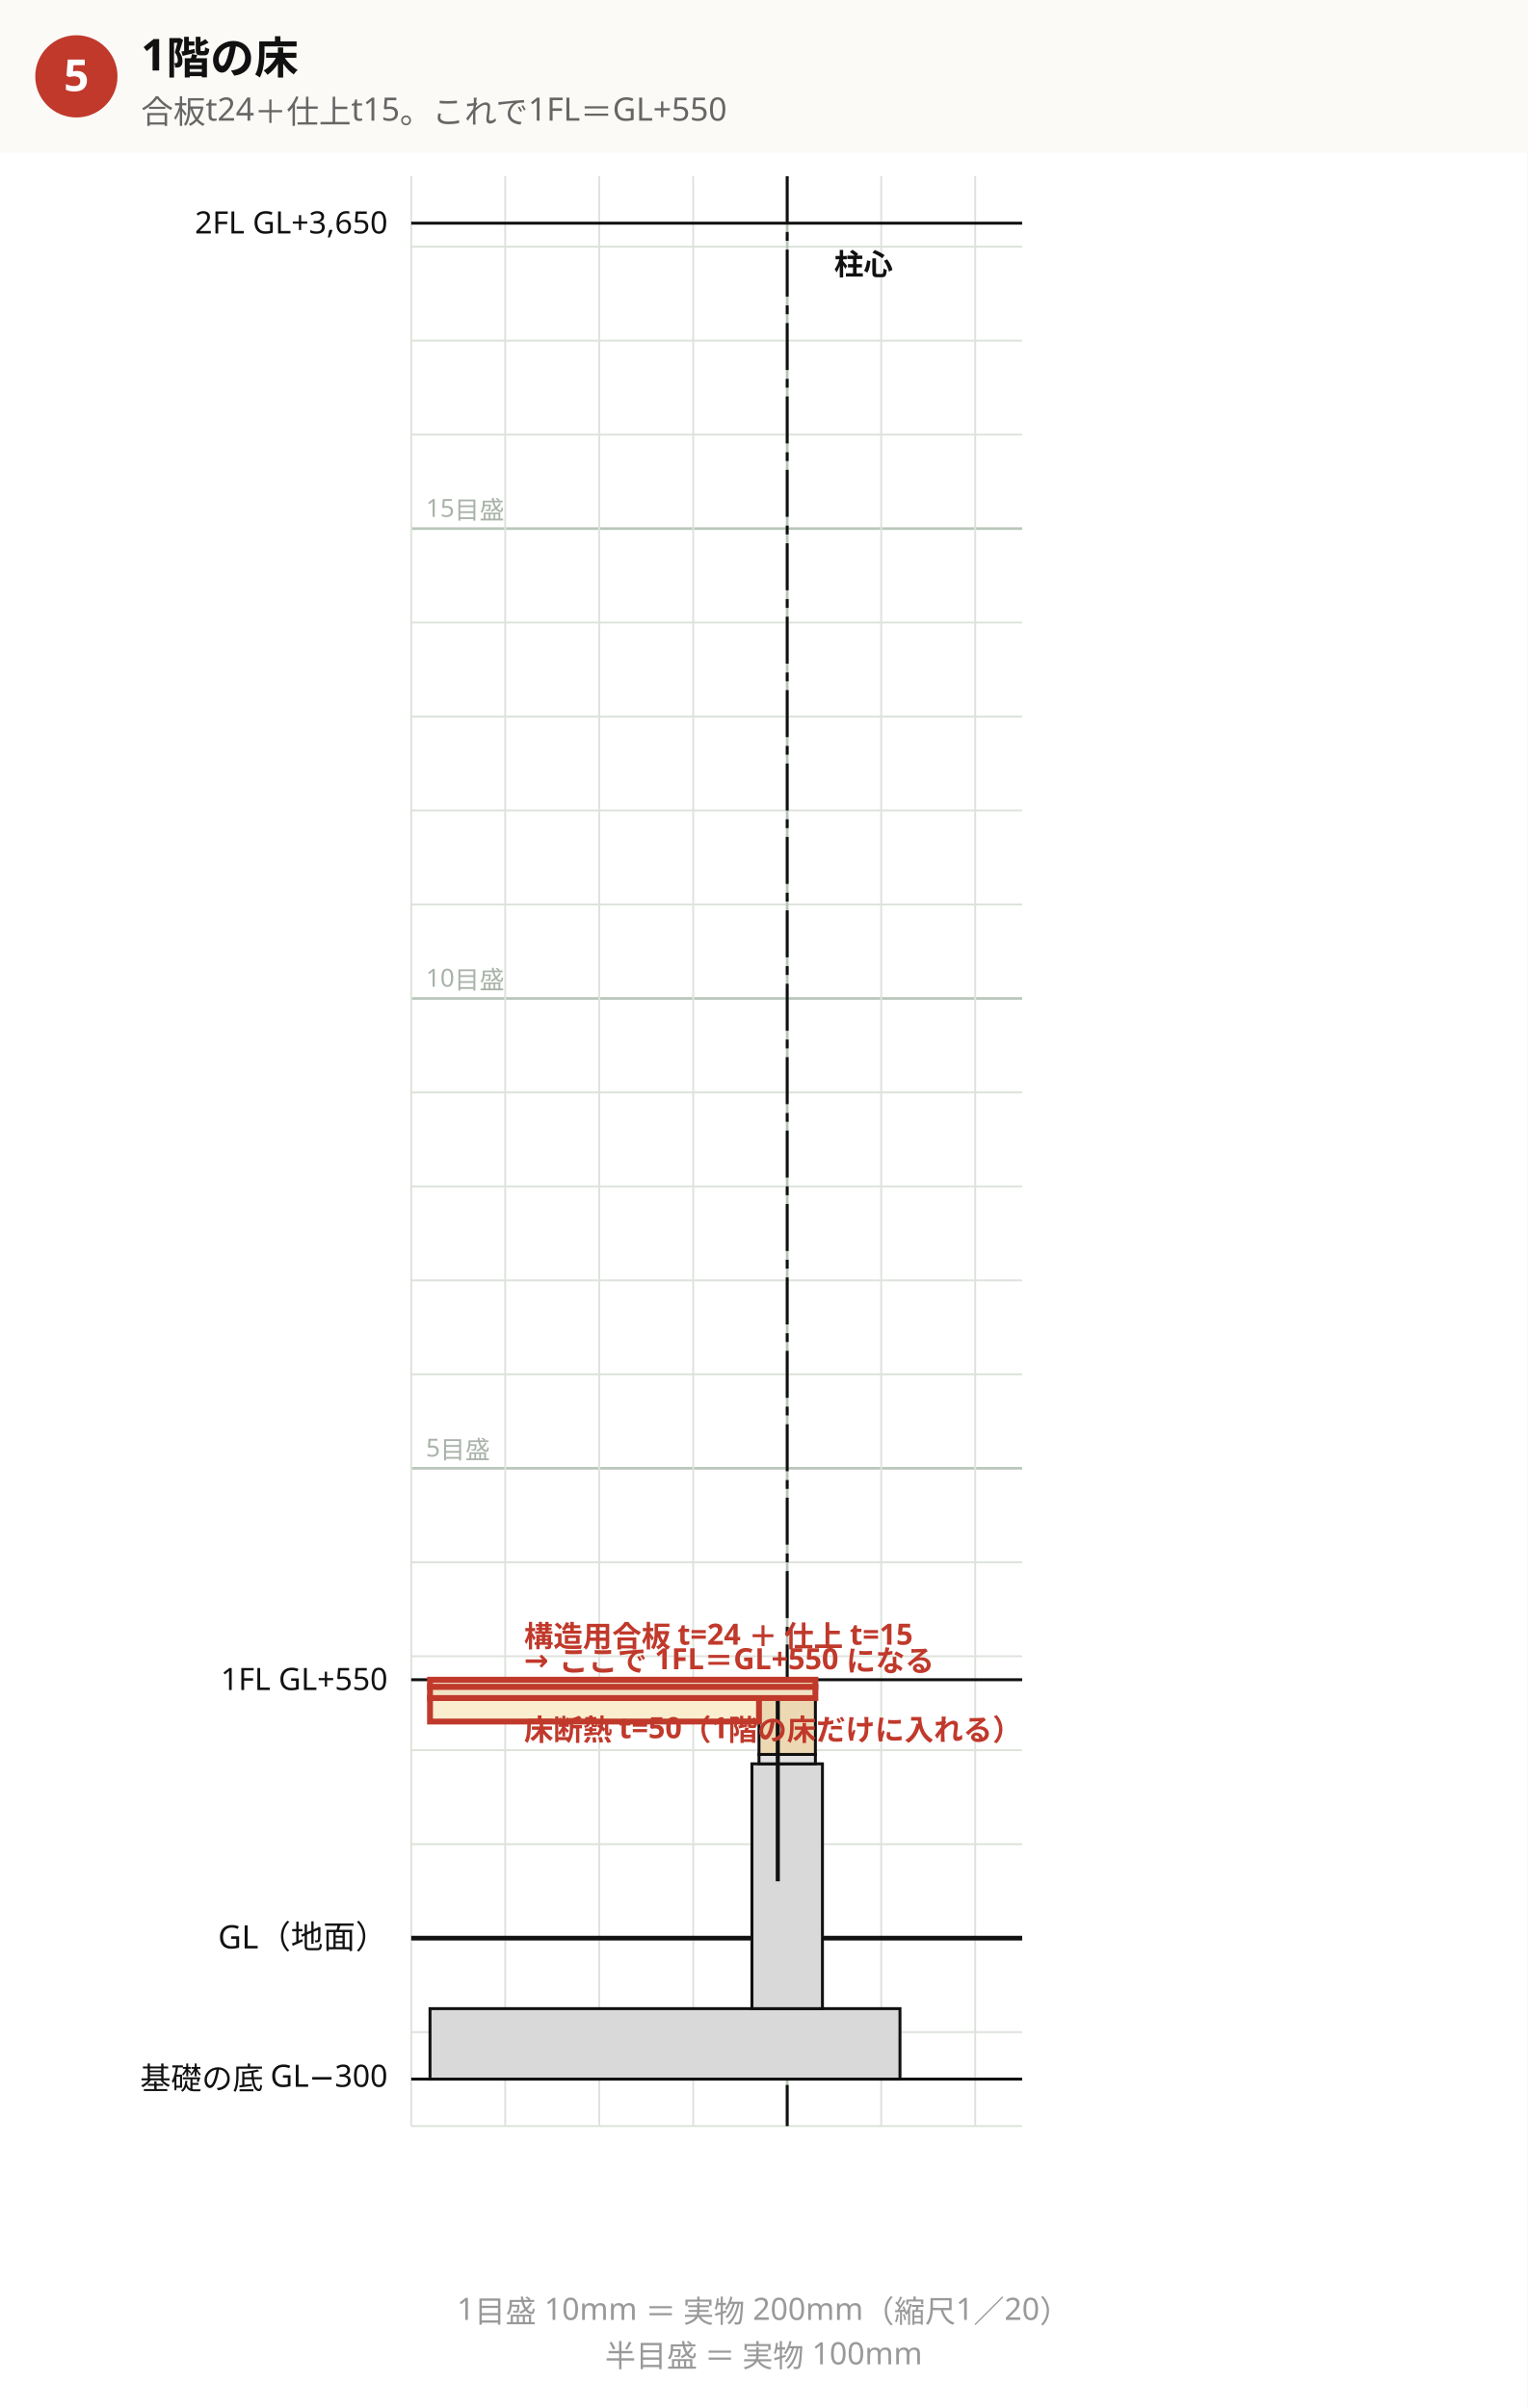
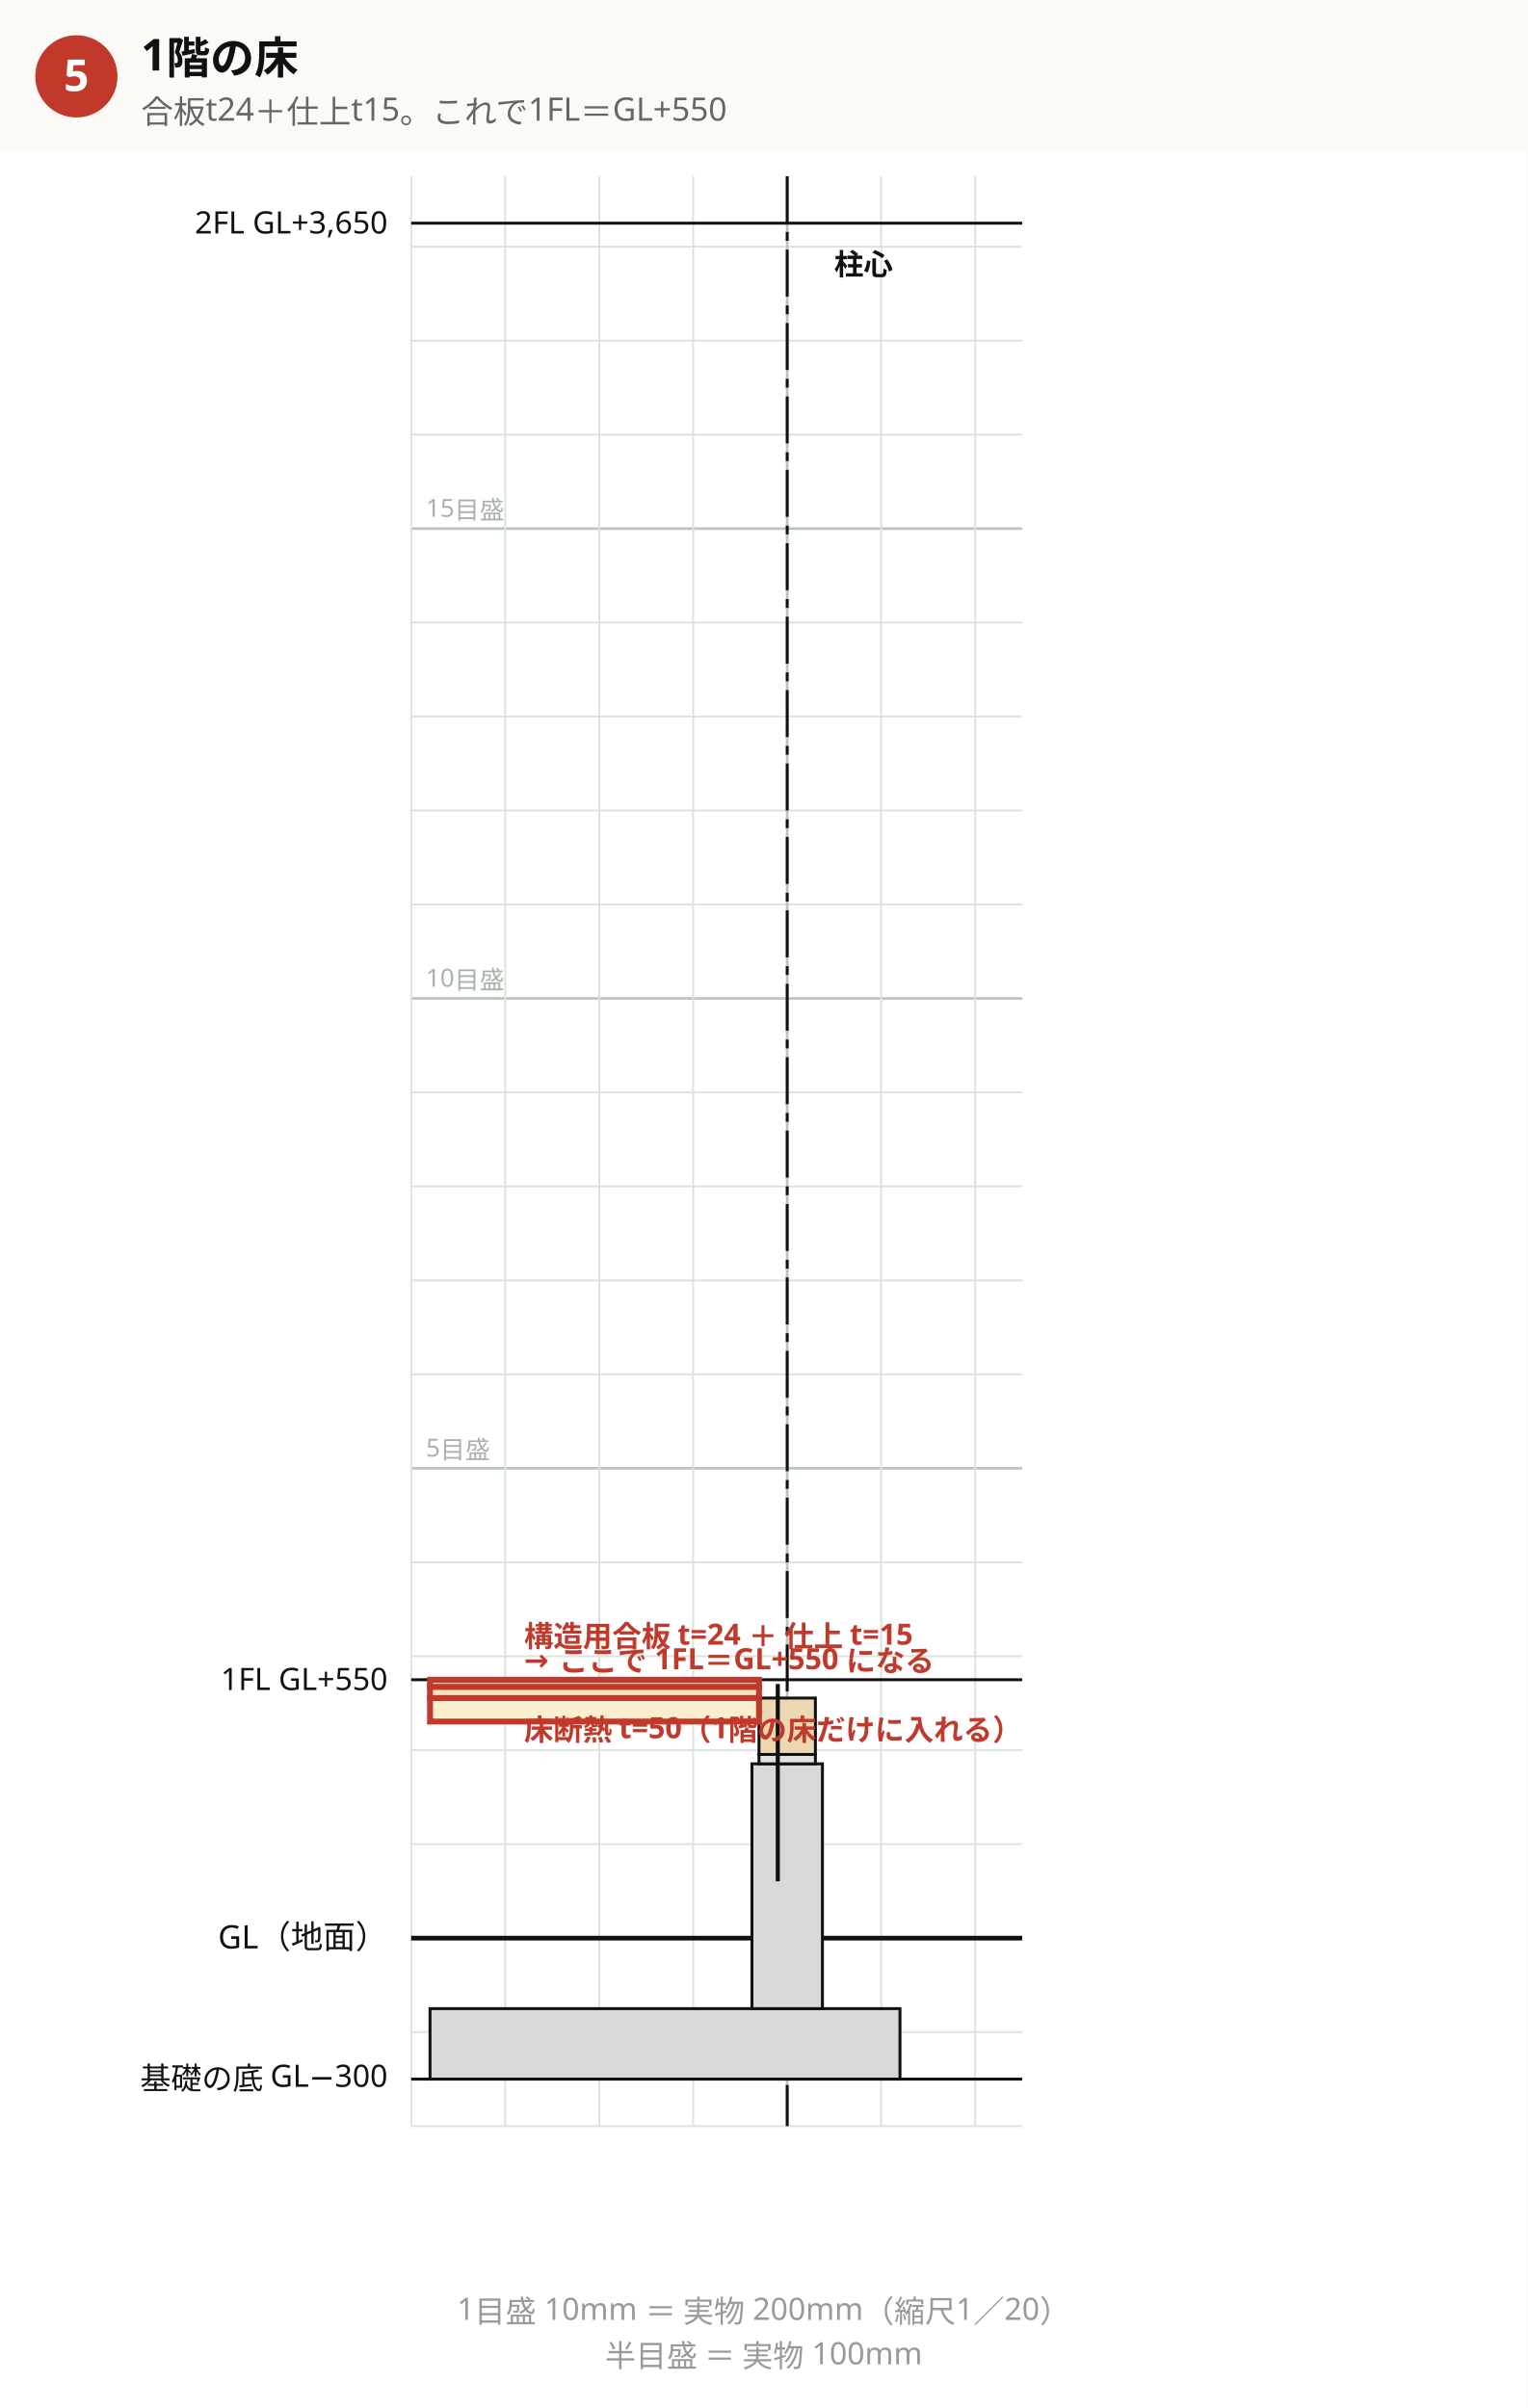
<svg xmlns="http://www.w3.org/2000/svg" viewBox="0 0 520 820" width="520" height="820" font-family="'Hiragino Sans','Hiragino Kaku Gothic ProN','Noto Sans JP','Yu Gothic',Meiryo,'IPAGothic',sans-serif">
  <rect width="520" height="820" fill="#ffffff" />
  <rect x="0" y="0" width="520" height="820" fill="#fff" stroke="none" />
  <line x1="140" y1="724" x2="348" y2="724" stroke="#dde3dc" stroke-width="0.65" />
  <line x1="140" y1="692" x2="348" y2="692" stroke="#dde3dc" stroke-width="0.65" />
  <line x1="140" y1="660" x2="348" y2="660" stroke="#b9c6ba" stroke-width="0.9" />
  <line x1="140" y1="628" x2="348" y2="628" stroke="#dde3dc" stroke-width="0.65" />
  <line x1="140" y1="596" x2="348" y2="596" stroke="#dde3dc" stroke-width="0.65" />
  <line x1="140" y1="564" x2="348" y2="564" stroke="#dde3dc" stroke-width="0.65" />
  <line x1="140" y1="532" x2="348" y2="532" stroke="#dde3dc" stroke-width="0.65" />
  <line x1="140" y1="500" x2="348" y2="500" stroke="#b9c6ba" stroke-width="0.9" />
  <text x="145" y="496" font-size="8.5" text-anchor="start" fill="#a8b2a8" font-weight="400" font-family="'Hiragino Sans','Hiragino Kaku Gothic ProN','Noto Sans JP','Yu Gothic',Meiryo,'IPAGothic',sans-serif">5目盛</text>
  <line x1="140" y1="468" x2="348" y2="468" stroke="#dde3dc" stroke-width="0.65" />
  <line x1="140" y1="436" x2="348" y2="436" stroke="#dde3dc" stroke-width="0.65" />
  <line x1="140" y1="404" x2="348" y2="404" stroke="#dde3dc" stroke-width="0.65" />
  <line x1="140" y1="372" x2="348" y2="372" stroke="#dde3dc" stroke-width="0.65" />
  <line x1="140" y1="340" x2="348" y2="340" stroke="#b9c6ba" stroke-width="0.9" />
  <text x="145" y="336" font-size="8.5" text-anchor="start" fill="#a8b2a8" font-weight="400" font-family="'Hiragino Sans','Hiragino Kaku Gothic ProN','Noto Sans JP','Yu Gothic',Meiryo,'IPAGothic',sans-serif">10目盛</text>
  <line x1="140" y1="308" x2="348" y2="308" stroke="#dde3dc" stroke-width="0.65" />
  <line x1="140" y1="276" x2="348" y2="276" stroke="#dde3dc" stroke-width="0.65" />
  <line x1="140" y1="244" x2="348" y2="244" stroke="#dde3dc" stroke-width="0.65" />
  <line x1="140" y1="212" x2="348" y2="212" stroke="#dde3dc" stroke-width="0.65" />
  <line x1="140" y1="180" x2="348" y2="180" stroke="#b9c6ba" stroke-width="0.9" />
  <text x="145" y="176" font-size="8.5" text-anchor="start" fill="#a8b2a8" font-weight="400" font-family="'Hiragino Sans','Hiragino Kaku Gothic ProN','Noto Sans JP','Yu Gothic',Meiryo,'IPAGothic',sans-serif">15目盛</text>
  <line x1="140" y1="148" x2="348" y2="148" stroke="#dde3dc" stroke-width="0.65" />
  <line x1="140" y1="116" x2="348" y2="116" stroke="#dde3dc" stroke-width="0.65" />
  <line x1="140" y1="84" x2="348" y2="84" stroke="#dde3dc" stroke-width="0.65" />
  <line x1="140" y1="60" x2="140" y2="724" stroke="#dde3dc" stroke-width="0.65" />
  <line x1="172" y1="60" x2="172" y2="724" stroke="#dde3dc" stroke-width="0.65" />
  <line x1="204" y1="60" x2="204" y2="724" stroke="#dde3dc" stroke-width="0.65" />
  <line x1="236" y1="60" x2="236" y2="724" stroke="#dde3dc" stroke-width="0.65" />
  <line x1="268" y1="60" x2="268" y2="724" stroke="#b9c6ba" stroke-width="0.9" />
  <line x1="300" y1="60" x2="300" y2="724" stroke="#dde3dc" stroke-width="0.65" />
  <line x1="332" y1="60" x2="332" y2="724" stroke="#dde3dc" stroke-width="0.65" />
  <line x1="140" y1="660" x2="348" y2="660" stroke="#111" stroke-width="1.6" />
  <text x="132" y="663.5" font-size="11" text-anchor="end" fill="#111" font-weight="400" font-family="'Hiragino Sans','Hiragino Kaku Gothic ProN','Noto Sans JP','Yu Gothic',Meiryo,'IPAGothic',sans-serif">GL（地面）</text>
  <line x1="268" y1="60" x2="268" y2="724" stroke="#111" stroke-width="1.0" stroke-dasharray="16 3 3 3" />
  <text x="294" y="93.6" font-size="10" text-anchor="middle" fill="#111" font-weight="700" font-family="'Hiragino Sans','Hiragino Kaku Gothic ProN','Noto Sans JP','Yu Gothic',Meiryo,'IPAGothic',sans-serif">柱心</text>
  <line x1="140" y1="708" x2="348" y2="708" stroke="#111" stroke-width="1.0" />
  <text x="132" y="711.5" font-size="10.5" text-anchor="end" fill="#111" font-weight="400" font-family="'Hiragino Sans','Hiragino Kaku Gothic ProN','Noto Sans JP','Yu Gothic',Meiryo,'IPAGothic',sans-serif">基礎の底  GL−300</text>
  <line x1="140" y1="572" x2="348" y2="572" stroke="#111" stroke-width="1.0" />
  <text x="132" y="575.5" font-size="10.5" text-anchor="end" fill="#111" font-weight="400" font-family="'Hiragino Sans','Hiragino Kaku Gothic ProN','Noto Sans JP','Yu Gothic',Meiryo,'IPAGothic',sans-serif">1FL  GL+550</text>
  <line x1="140" y1="76" x2="348" y2="76" stroke="#111" stroke-width="1.0" />
  <text x="132" y="79.5" font-size="10.5" text-anchor="end" fill="#111" font-weight="400" font-family="'Hiragino Sans','Hiragino Kaku Gothic ProN','Noto Sans JP','Yu Gothic',Meiryo,'IPAGothic',sans-serif">2FL  GL+3,650</text>
  <rect x="146.4" y="684" width="160" height="24" fill="#d9d9d9" stroke="#111" stroke-width="1.0" />
  <rect x="256" y="600.64" width="24" height="83.36" fill="#d9d9d9" stroke="#111" stroke-width="1.0" />
  <rect x="258.4" y="597.44" width="19.2" height="3.2" fill="#e2e2e2" stroke="#111" stroke-width="1.0" />
  <rect x="258.4" y="578.24" width="19.2" height="19.2" fill="#ecd9b4" stroke="#111" stroke-width="1.0" />
  <line x1="264.8" y1="573.44" x2="264.8" y2="640.64" stroke="#111" stroke-width="1.4" />
  <rect x="146.4" y="578.24" width="112" height="8" fill="#fbeecf" stroke="#c0392b" stroke-width="2.0" />
-   <rect x="146.4" y="574.4" width="131.2" height="3.84" fill="#f2e3c4" stroke="#c0392b" stroke-width="2.0" />
-   <rect x="146.4" y="572" width="131.2" height="2.4" fill="#e8d7b8" stroke="#c0392b" stroke-width="2.0" />
+   <rect x="146.4" y="574.4" width="112" height="3.84" fill="#f2e3c4" stroke="#c0392b" stroke-width="2.0" />
+   <rect x="146.4" y="572" width="112" height="2.4" fill="#e8d7b8" stroke="#c0392b" stroke-width="2.0" />
  <text x="178.4" y="560.8" font-size="10" text-anchor="start" fill="#c0392b" font-weight="700" font-family="'Hiragino Sans','Hiragino Kaku Gothic ProN','Noto Sans JP','Yu Gothic',Meiryo,'IPAGothic',sans-serif">構造用合板 t=24 ＋ 仕上 t=15</text>
  <text x="178.4" y="568.8" font-size="10" text-anchor="start" fill="#c0392b" font-weight="700" font-family="'Hiragino Sans','Hiragino Kaku Gothic ProN','Noto Sans JP','Yu Gothic',Meiryo,'IPAGothic',sans-serif">→ ここで 1FL＝GL+550 になる</text>
  <text x="178.4" y="592.64" font-size="10" text-anchor="start" fill="#c0392b" font-weight="700" font-family="'Hiragino Sans','Hiragino Kaku Gothic ProN','Noto Sans JP','Yu Gothic',Meiryo,'IPAGothic',sans-serif">床断熱 t=50（1階の床だけに入れる）</text>
  <rect x="0" y="0" width="520" height="52" fill="#fbfaf7" stroke="none" />
  <circle cx="26" cy="26" r="14" fill="#c0392b" />
  <text x="26" y="31" font-size="15" text-anchor="middle" fill="#fff" font-weight="700" font-family="'Hiragino Sans','Hiragino Kaku Gothic ProN','Noto Sans JP','Yu Gothic',Meiryo,'IPAGothic',sans-serif">5</text>
  <text x="48" y="24" font-size="15" text-anchor="start" fill="#111" font-weight="700" font-family="'Hiragino Sans','Hiragino Kaku Gothic ProN','Noto Sans JP','Yu Gothic',Meiryo,'IPAGothic',sans-serif">1階の床</text>
  <text x="48" y="42" font-size="11" text-anchor="start" fill="#666" font-weight="400" font-family="'Hiragino Sans','Hiragino Kaku Gothic ProN','Noto Sans JP','Yu Gothic',Meiryo,'IPAGothic',sans-serif">合板t24＋仕上t15。これで1FL＝GL+550</text>
  <text x="260" y="790" font-size="10.5" text-anchor="middle" fill="#999" font-weight="400" font-family="'Hiragino Sans','Hiragino Kaku Gothic ProN','Noto Sans JP','Yu Gothic',Meiryo,'IPAGothic',sans-serif">1目盛 10mm ＝ 実物 200mm（縮尺1／20）</text>
  <text x="260" y="806" font-size="10.5" text-anchor="middle" fill="#999" font-weight="400" font-family="'Hiragino Sans','Hiragino Kaku Gothic ProN','Noto Sans JP','Yu Gothic',Meiryo,'IPAGothic',sans-serif">半目盛 ＝ 実物 100mm</text>
</svg>
